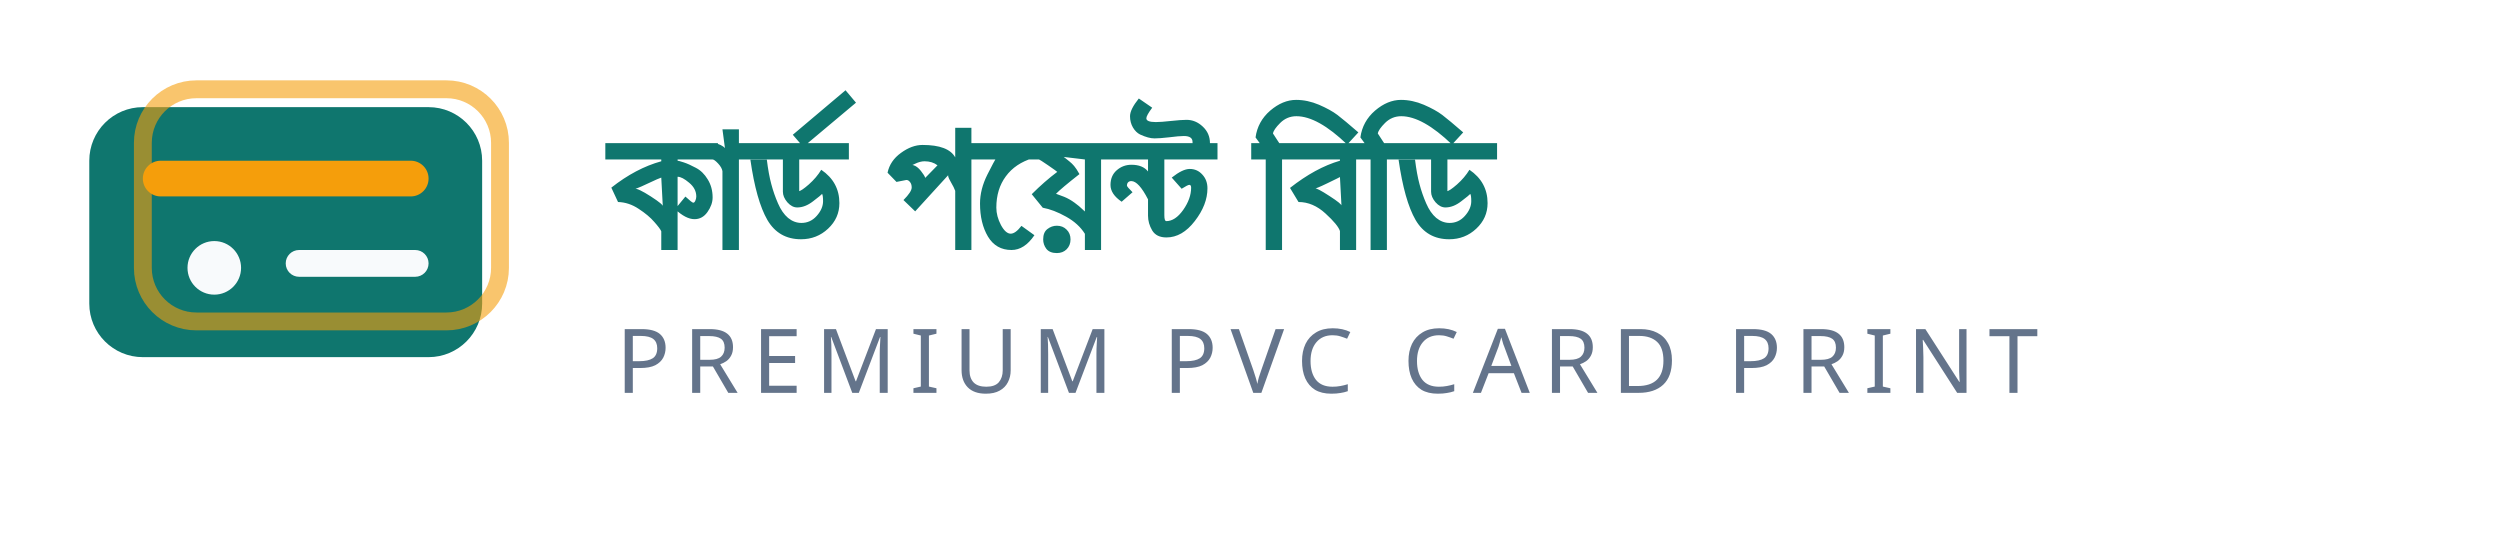
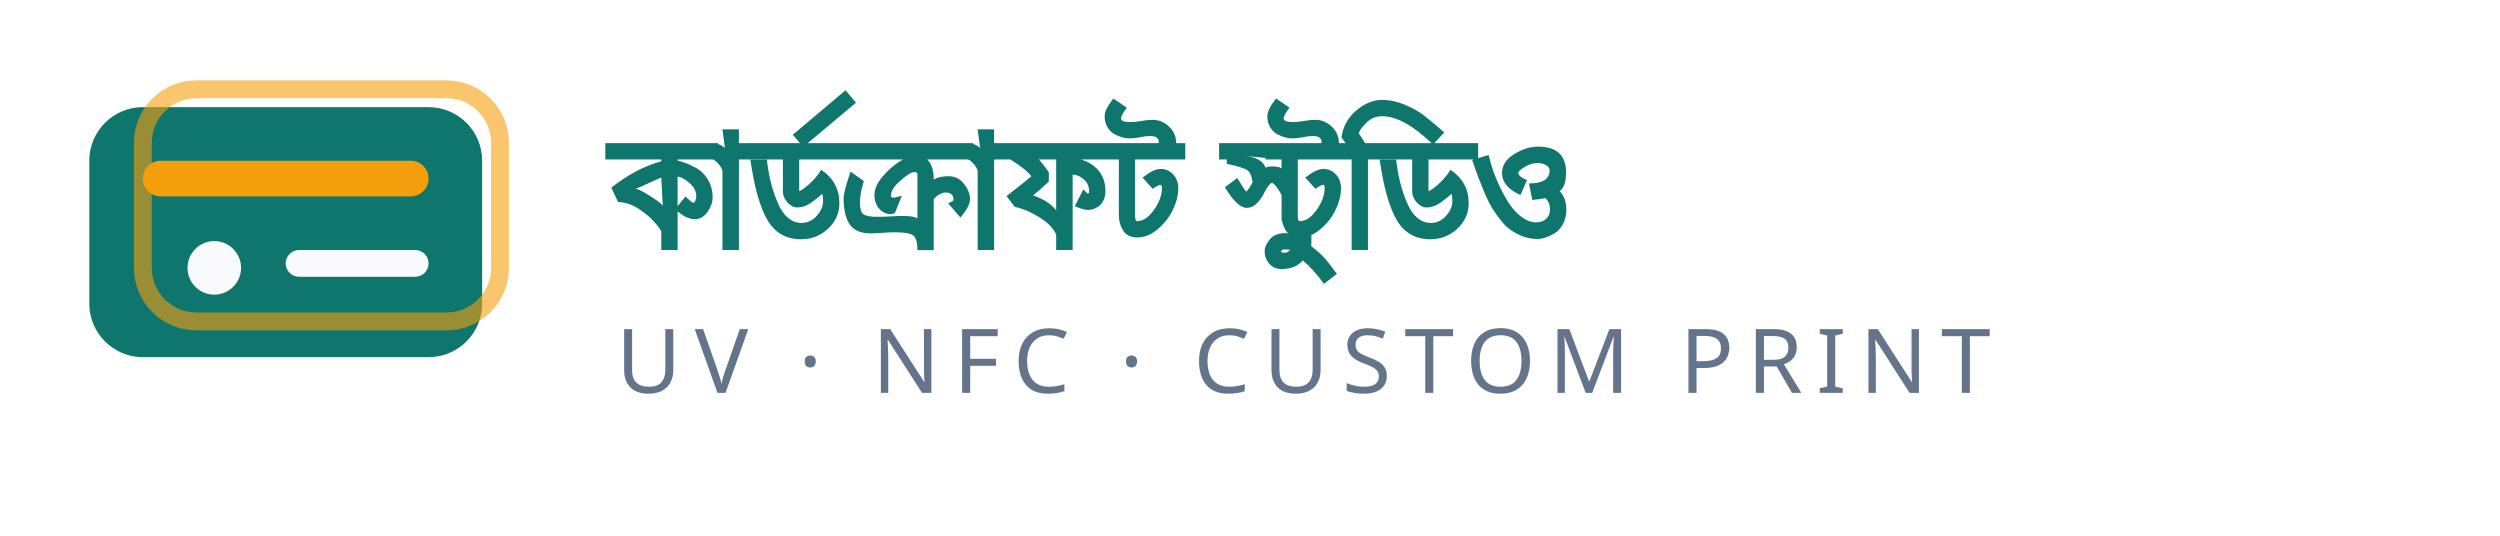
<svg xmlns="http://www.w3.org/2000/svg" viewBox="0 0 280 60" width="280" height="60" fill="none">
  <rect width="280" height="60" rx="10" fill="none" />
  <g transform="translate(10, 8)">
    <rect x="0" y="4" width="44" height="28" rx="6" fill="#0F766E" />
    <rect x="6" y="10" width="32" height="4" rx="2" fill="#F59E0B" />
    <circle cx="14" cy="22" r="3" fill="#F8FAFC" />
    <rect x="22" y="20" width="16" height="3" rx="1.5" fill="#F8FAFC" />
    <rect x="6" y="2" width="40" height="26" rx="6" stroke="#F59E0B" stroke-width="2" fill="none" opacity="0.6" />
  </g>
-   <text x="68" y="28" font-family="'Hind Siliguri', 'Segoe UI', sans-serif" font-weight="700" font-size="20" fill="#0F766E">কার্ড পয়েন্ট বিডি</text>
-   <text x="69" y="44" font-family="'Poppins', sans-serif" font-weight="500" font-size="10" letter-spacing="1.5" fill="#64748B">PREMIUM PVC CARD PRINT</text>
+   <text x="68" y="28" font-family="'Hind Siliguri', 'Segoe UI', sans-serif" font-weight="700" font-size="20" fill="#0F766E">কার্ডক্রাফট স্টুডিও</text>
+   <text x="69" y="44" font-family="'Poppins', sans-serif" font-weight="500" font-size="10" letter-spacing="1.5" fill="#64748B">UV · NFC · CUSTOM PRINT</text>
</svg>
